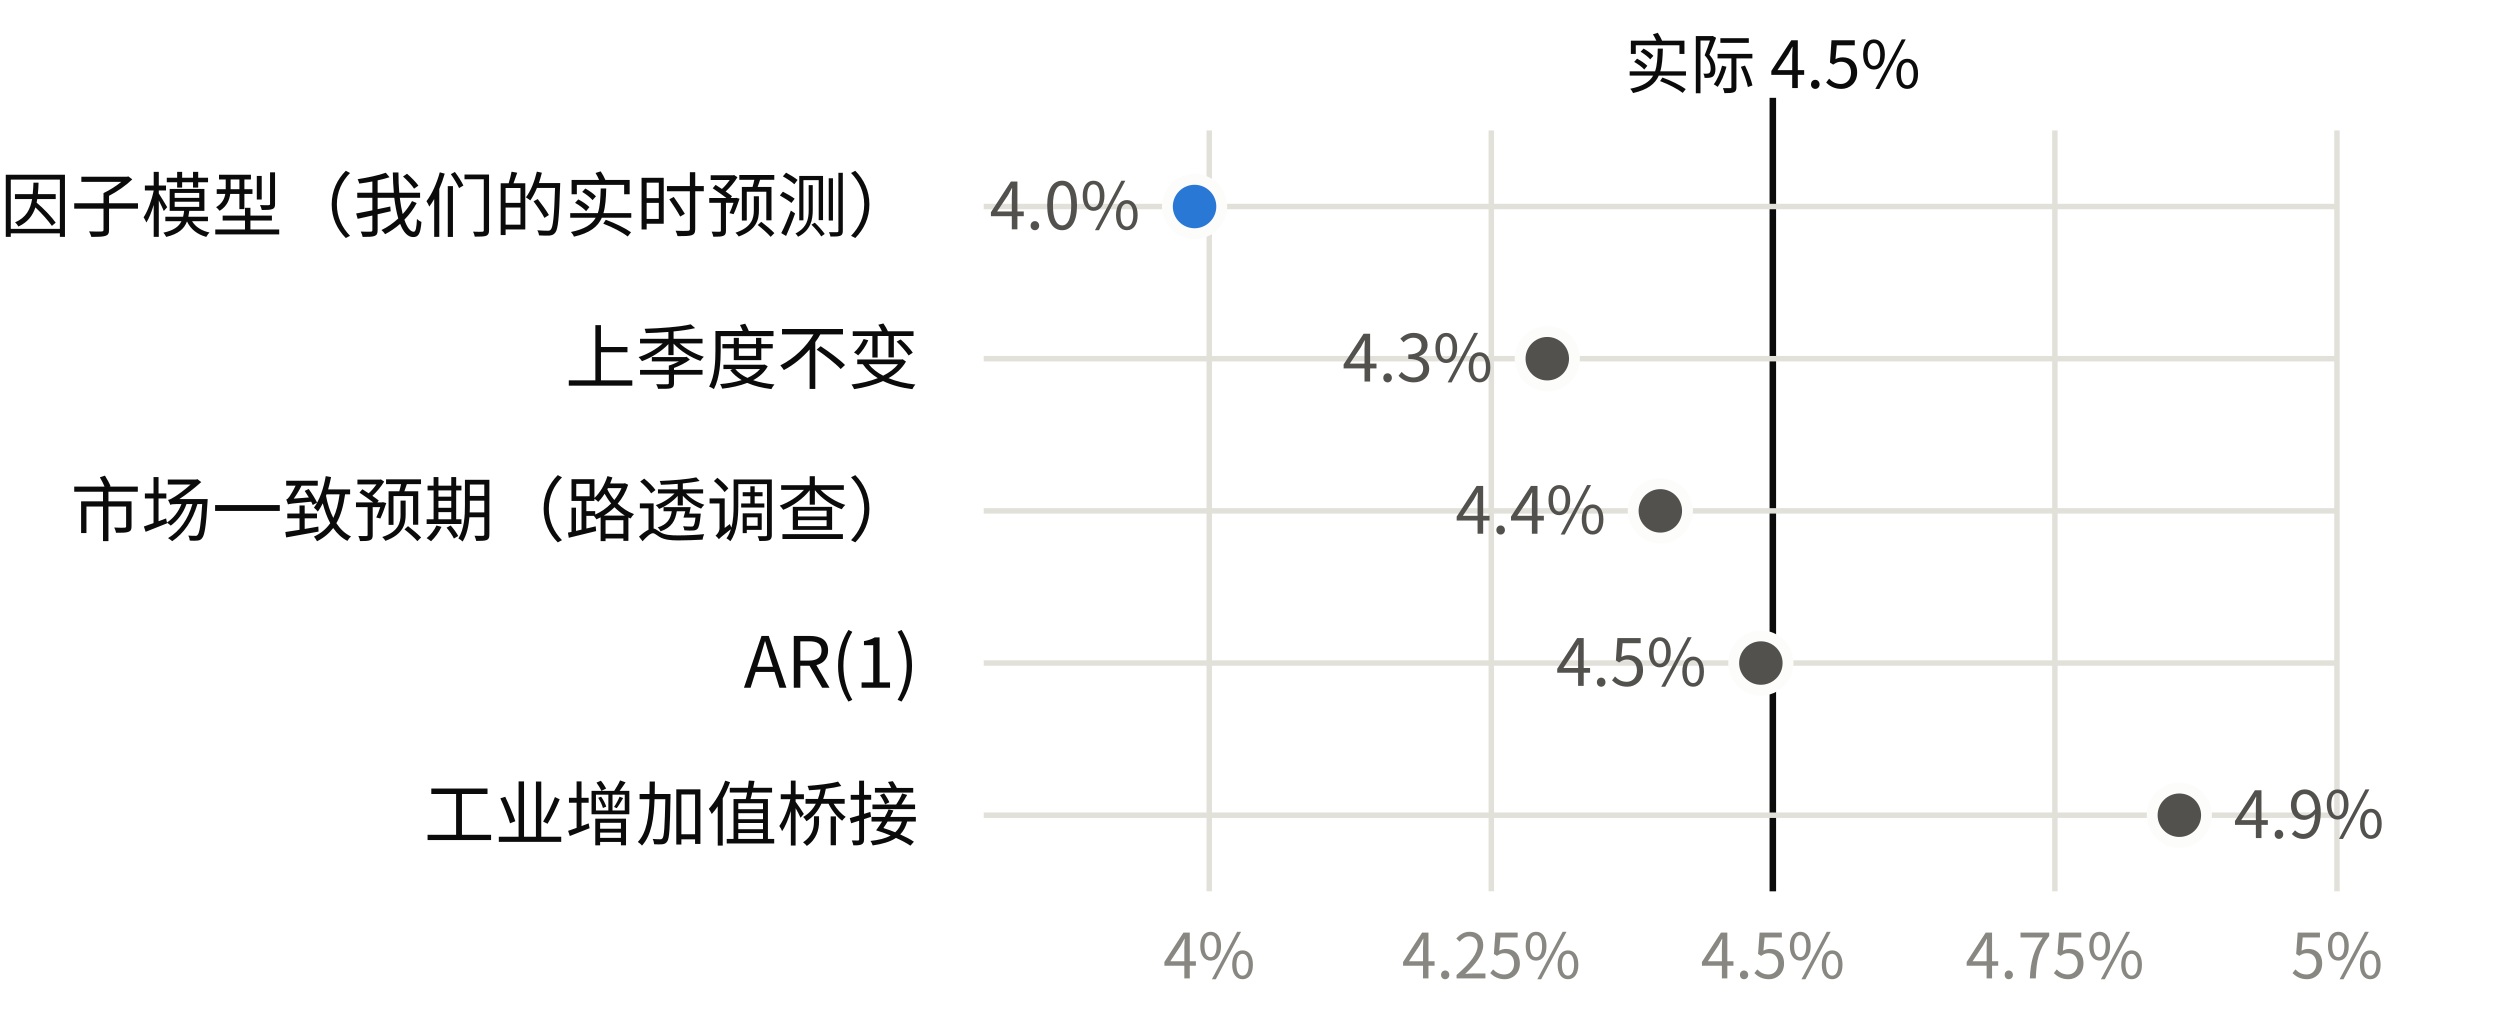
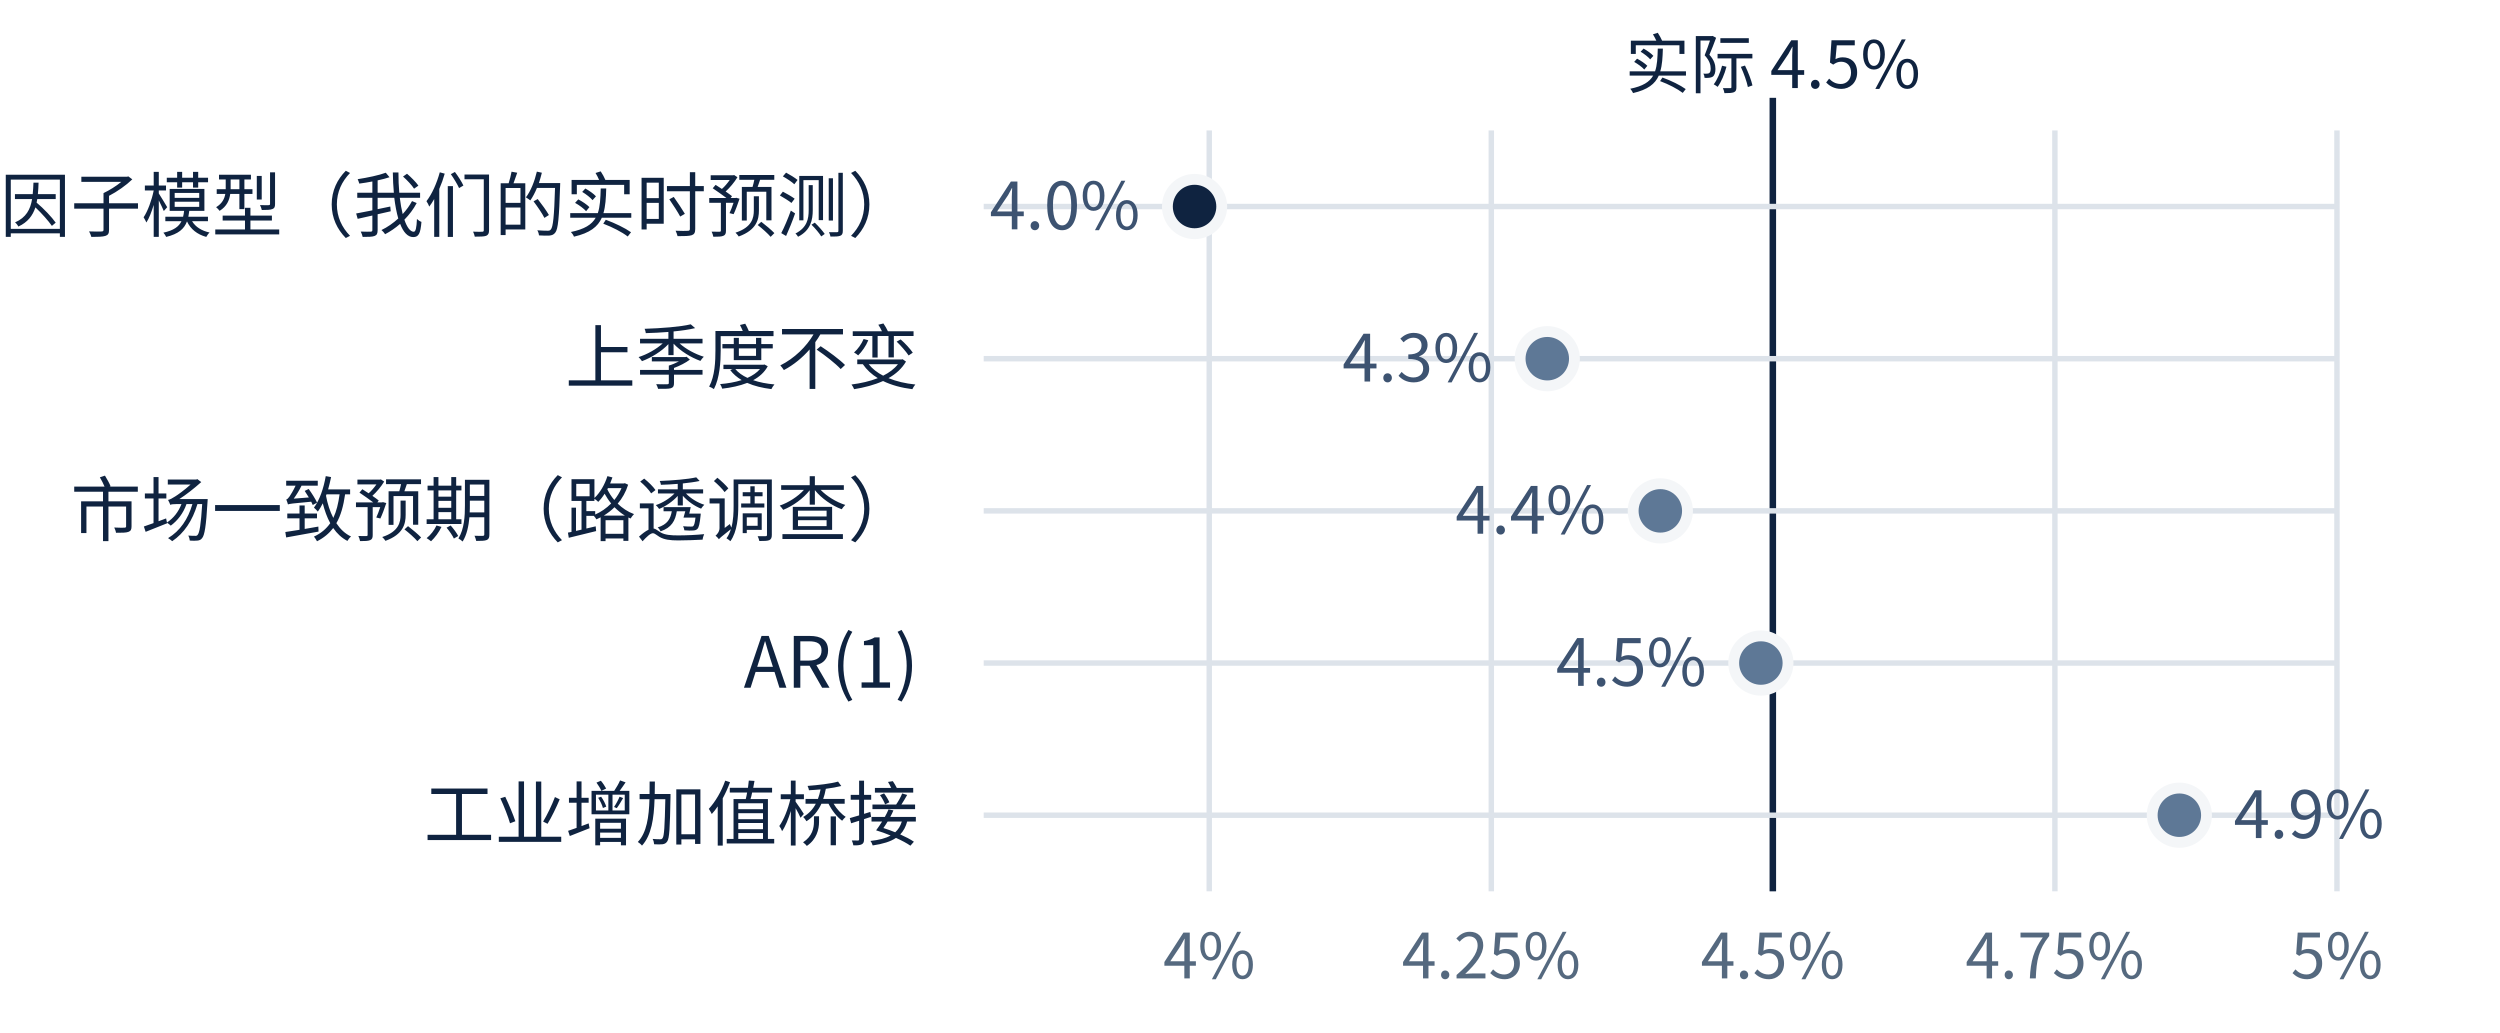
<svg xmlns="http://www.w3.org/2000/svg" class="vz" viewBox="0 0 460 190" role="img">
-   <style>.vz text{font-family:-apple-system,"PingFang SC","Hiragino Sans GB","Microsoft YaHei","Noto Sans CJK SC",sans-serif;fill:#0b0b0b;}.vz .t2{fill:#52514e;}.vz .t3{fill:#898781;}.vz .grid{stroke:#e1e0d9;stroke-width:1;}.vz .base{stroke:#c3c2b7;stroke-width:1;}</style>
+   <style>.vz text{font-family:-apple-system,"PingFang SC","Hiragino Sans GB","Microsoft YaHei","Noto Sans CJK SC",sans-serif;fill:#0F2340;}.vz .t2{fill:#3D5371;}.vz .t3{fill:#55697F;}.vz .grid{stroke:#DDE3EA;stroke-width:1;}.vz .base{stroke:#A7B4C2;stroke-width:1;}</style>
  <line x1="222.5" y1="24.0" x2="222.5" y2="164.0" class="grid" />
  <text x="222.5" y="176.0" font-size="11.5" text-anchor="middle" dominant-baseline="middle" class="t3">4%</text>
  <line x1="274.4" y1="24.0" x2="274.4" y2="164.0" class="grid" />
  <text x="274.4" y="176.0" font-size="11.5" text-anchor="middle" dominant-baseline="middle" class="t3">4.25%</text>
  <line x1="326.2" y1="24.0" x2="326.2" y2="164.0" class="grid" />
  <text x="326.2" y="176.0" font-size="11.5" text-anchor="middle" dominant-baseline="middle" class="t3">4.5%</text>
  <line x1="378.1" y1="24.0" x2="378.1" y2="164.0" class="grid" />
  <text x="378.1" y="176.0" font-size="11.5" text-anchor="middle" dominant-baseline="middle" class="t3">4.75%</text>
  <line x1="430.0" y1="24.0" x2="430.0" y2="164.0" class="grid" />
  <text x="430.0" y="176.0" font-size="11.5" text-anchor="middle" dominant-baseline="middle" class="t3">5%</text>
-   <line x1="326.2" y1="18.0" x2="326.2" y2="164.0" stroke="#0b0b0b" stroke-width="1.2" />
+   <line x1="326.2" y1="18.0" x2="326.2" y2="164.0" stroke="#0F2340" stroke-width="1.2" />
  <text x="326.2" y="12.0" font-size="12" text-anchor="middle" dominant-baseline="middle">实际 4.5%</text>
  <text x="169.0" y="38.0" font-size="13" text-anchor="end" dominant-baseline="middle">因子模型（我们的实时预测）</text>
  <line x1="181.0" y1="38.0" x2="430.0" y2="38.0" class="grid" />
-   <circle cx="219.8" cy="38.0" r="5" fill="#2a78d6" stroke="#fcfcfb" stroke-width="2" />
+   <circle cx="219.8" cy="38.0" r="5" fill="#0F2340" stroke="#F4F6F8" stroke-width="2" />
  <text x="209.8" y="38.0" font-size="12" text-anchor="end" dominant-baseline="middle" class="t2">4.0%</text>
  <text x="169.0" y="66.0" font-size="13" text-anchor="end" dominant-baseline="middle">上季度不变</text>
  <line x1="181.0" y1="66.0" x2="430.0" y2="66.0" class="grid" />
-   <circle cx="284.7" cy="66.0" r="5" fill="#52514e" stroke="#fcfcfb" stroke-width="2" />
+   <circle cx="284.7" cy="66.0" r="5" fill="#5E7896" stroke="#F4F6F8" stroke-width="2" />
  <text x="274.7" y="66.0" font-size="12" text-anchor="end" dominant-baseline="middle" class="t2">4.3%</text>
  <text x="169.0" y="94.0" font-size="13" text-anchor="end" dominant-baseline="middle">市场一致预期（路透调查）</text>
  <line x1="181.0" y1="94.0" x2="430.0" y2="94.0" class="grid" />
-   <circle cx="305.5" cy="94.0" r="5" fill="#52514e" stroke="#fcfcfb" stroke-width="2" />
+   <circle cx="305.5" cy="94.0" r="5" fill="#5E7896" stroke="#F4F6F8" stroke-width="2" />
  <text x="295.5" y="94.0" font-size="12" text-anchor="end" dominant-baseline="middle" class="t2">4.4%</text>
  <text x="169.0" y="122.0" font-size="13" text-anchor="end" dominant-baseline="middle">AR(1)</text>
  <line x1="181.0" y1="122.0" x2="430.0" y2="122.0" class="grid" />
-   <circle cx="324.0" cy="122.0" r="5" fill="#52514e" stroke="#fcfcfb" stroke-width="2" />
+   <circle cx="324.0" cy="122.0" r="5" fill="#5E7896" stroke="#F4F6F8" stroke-width="2" />
  <text x="314.0" y="122.0" font-size="12" text-anchor="end" dominant-baseline="middle" class="t2">4.5%</text>
  <text x="169.0" y="150.0" font-size="13" text-anchor="end" dominant-baseline="middle">工业增加值桥接</text>
  <line x1="181.0" y1="150.0" x2="430.0" y2="150.0" class="grid" />
-   <circle cx="401.0" cy="150.0" r="5" fill="#52514e" stroke="#fcfcfb" stroke-width="2" />
+   <circle cx="401.0" cy="150.0" r="5" fill="#5E7896" stroke="#F4F6F8" stroke-width="2" />
  <text x="411.0" y="150.0" font-size="12" text-anchor="start" dominant-baseline="middle" class="t2">4.9%</text>
</svg>
